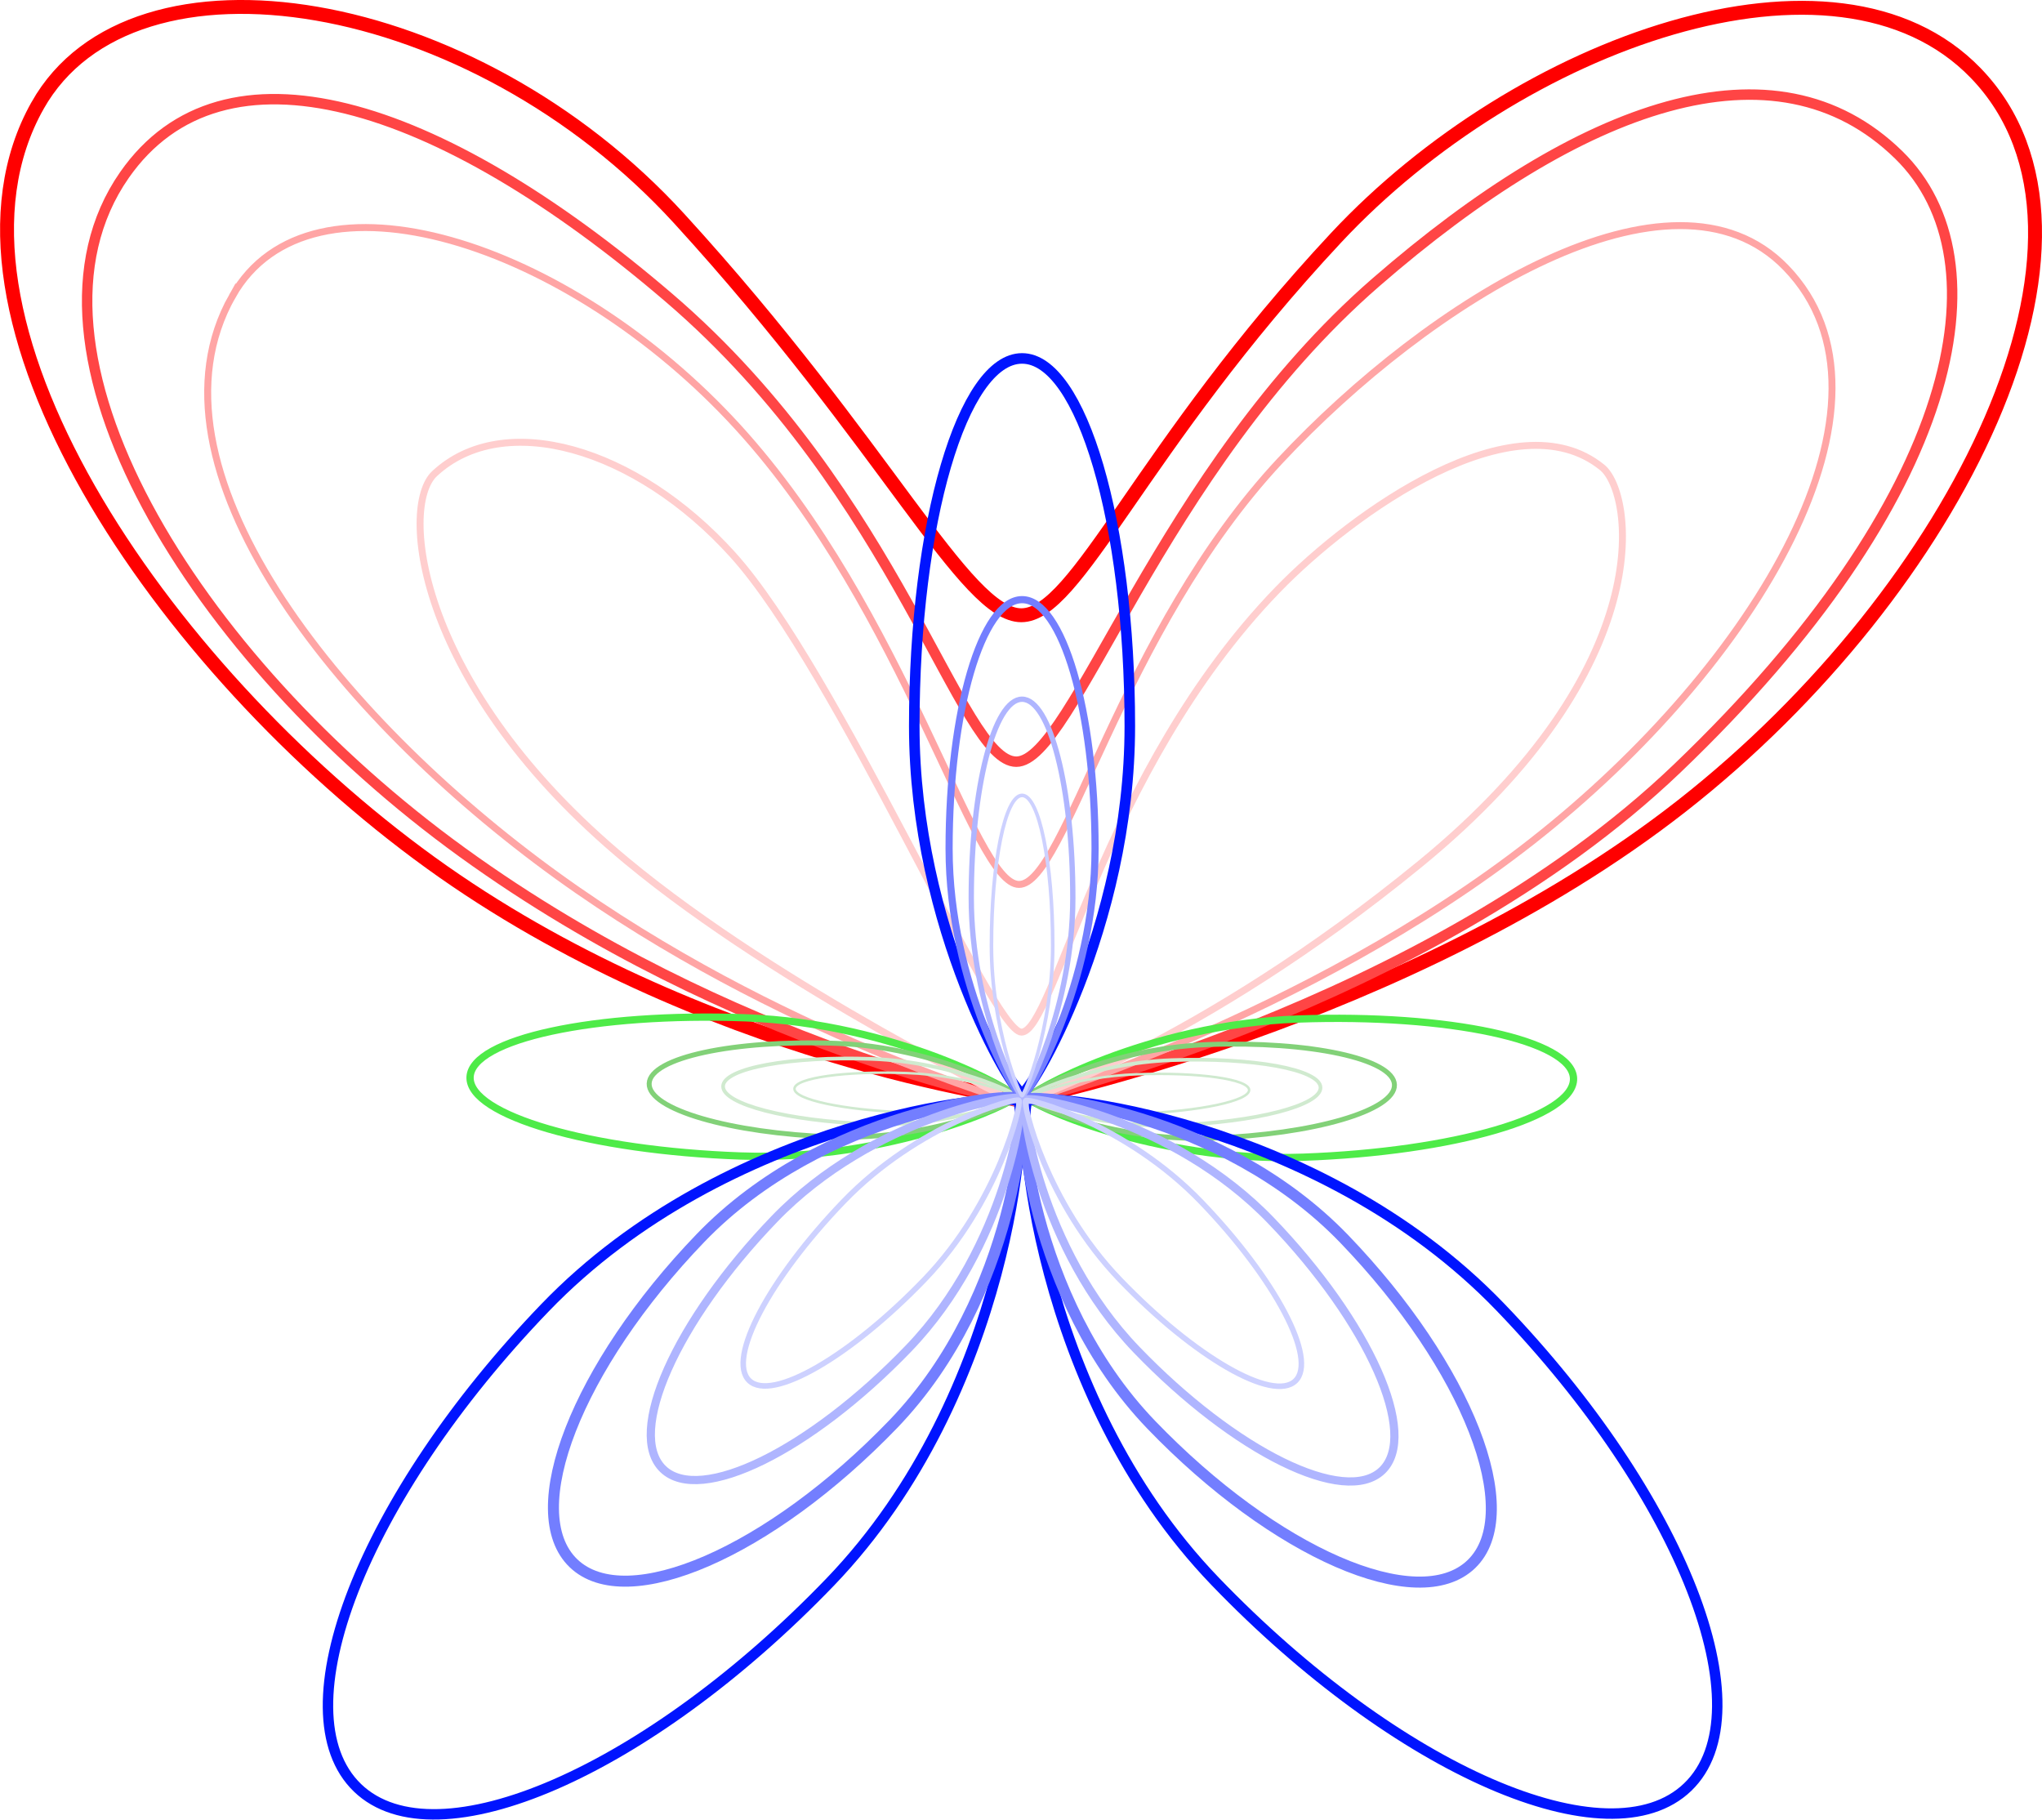
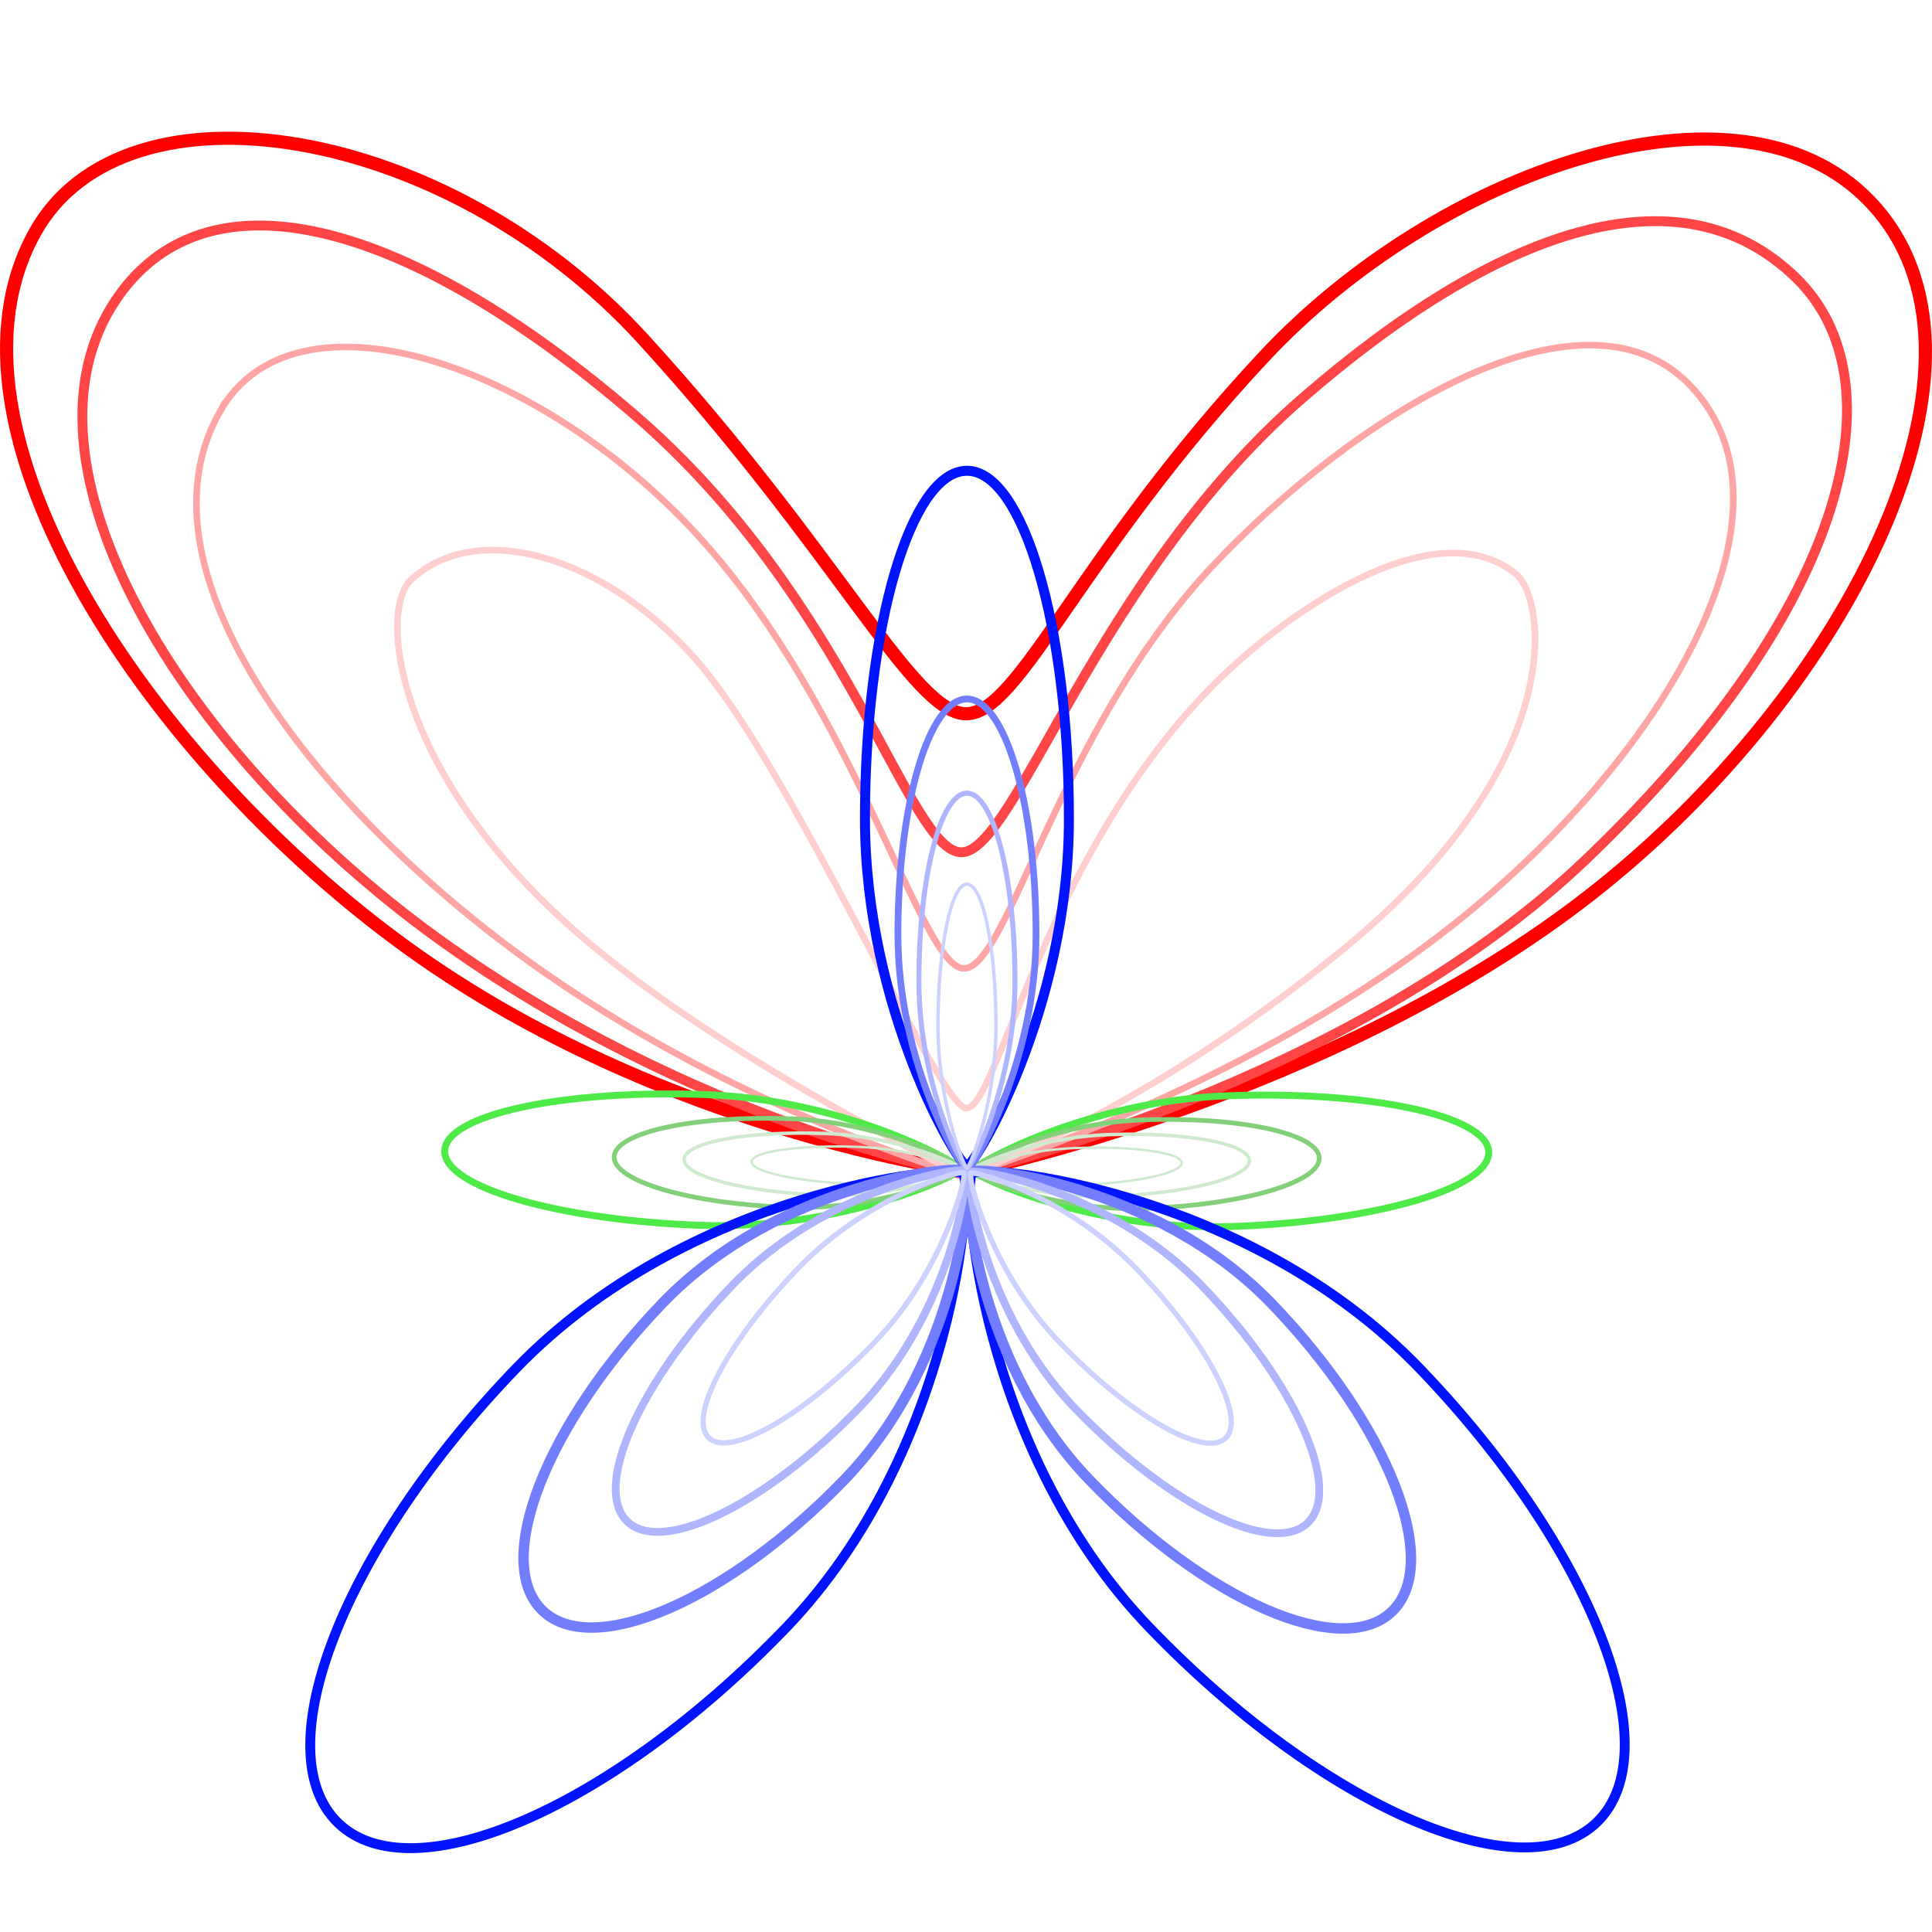
- <svg xmlns="http://www.w3.org/2000/svg" width="293.856" height="261.828" id="svg2" version="1.1">
+ <svg xmlns="http://www.w3.org/2000/svg" width="293.846" height="293.85" id="svg2" version="1.1">
  <defs id="defs4" />
-   <g id="layer1" transform="translate(-218.7177,-239.0259)">
-     <path style="fill:none;stroke:#ff0000;stroke-width:2;stroke-linecap:butt;stroke-linejoin:miter;stroke-miterlimit:4;stroke-opacity:1;stroke-dasharray:none" d="m 224.124,254.212 c 13.75,-24.385 62.58,-16.294 92.342,16.275 29.762,32.568 41.126,57.069 49.221,57.069 8.095,0 17.172,-24.199 45.311,-54.328 26.281,-28.14 71.93,-44.491 92.037,-23.69 22.688,23.471 -2.733,74.439 -42.234,105.408 -39.501,30.969 -94.76,42.275 -94.76,42.275 0,0 -46.478,-5.968 -85.352,-34.054 -38.874,-28.086 -73.465,-78.983 -56.565,-108.954 z" id="path3913-2" />
-     <path style="fill:none;stroke:#ff4545;stroke-width:1.5;stroke-linecap:butt;stroke-linejoin:miter;stroke-miterlimit:4;stroke-opacity:1;stroke-dasharray:none" d="m 236.624,264.212 c 14.178,-20.338 44.924,-11.019 78.413,17.703 32.976,28.283 41.84,66.712 49.935,66.712 8.095,0 20.626,-41.924 51.74,-68.971 29.495,-25.64 57.46,-35.74 75.251,-18.333 15.569,15.233 8.695,49.439 -31.877,88.265 -36.264,34.703 -94.866,48.011 -94.866,48.011 0,0 -41.014,-7.775 -79.888,-35.862 -38.874,-28.086 -66.122,-72.547 -48.708,-97.525 z" id="path3913-2-2" />
-     <path style="fill:none;stroke:#ffa5a5;stroke-width:1px;stroke-linecap:butt;stroke-linejoin:miter;stroke-opacity:1" d="m 252.143,281.648 c 11.223,-19.903 48.455,-7.761 72.748,18.822 24.292,26.583 33.859,65.82 40.467,65.82 6.607,0 14.6,-36.367 37.567,-60.96 21.451,-22.969 56.378,-44.768 72.79,-27.79 18.519,19.157 -4.272,57.26 -36.513,82.538 -32.241,25.278 -73.934,37.73 -73.934,37.73 0,0 -34.642,-9.845 -66.372,-32.769 -31.73,-22.925 -60.547,-58.929 -46.753,-83.392 z" id="path3913" />
-     <path style="fill:none;stroke:#ffcece;stroke-width:1px;stroke-linecap:butt;stroke-linejoin:miter;stroke-opacity:1" d="m 281.25,307.184 c 9.896,-9.231 28.951,-3.811 42.926,11.68 15.018,16.646 37.252,68.678 41.538,68.678 4.643,0 11.682,-37.65 36.853,-63.638 10.83,-11.182 34.185,-27.813 46.719,-17.612 4.53,3.687 8.407,28.689 -26.156,57.002 -31.693,25.962 -57.862,34.516 -57.862,34.516 0,0 -34.107,-16.452 -56.372,-34.912 C 278.761,337.912 276.125,311.964 281.25,307.184 z" id="path3913-4" />
-     <g id="g4237">
+   <g id="layer1" transform="translate(-218.7274,-206.998)">
+     <path style="fill:none;stroke:#ff0000;stroke-width:2;stroke-linecap:butt;stroke-linejoin:miter;stroke-miterlimit:4;stroke-opacity:1;stroke-dasharray:none" d="m 224.124,242.212 c 13.75,-24.385 62.58,-16.294 92.342,16.275 29.762,32.568 41.126,57.069 49.221,57.069 8.095,0 17.172,-24.199 45.311,-54.328 26.281,-28.14 71.93,-44.491 92.037,-23.69 22.688,23.471 -2.733,74.439 -42.234,105.408 -39.501,30.969 -94.76,42.275 -94.76,42.275 0,0 -46.478,-5.968 -85.352,-34.054 -38.874,-28.086 -73.465,-78.983 -56.565,-108.954 z" id="path3913-2" />
+     <path style="fill:none;stroke:#ff4545;stroke-width:1.5;stroke-linecap:butt;stroke-linejoin:miter;stroke-miterlimit:4;stroke-opacity:1;stroke-dasharray:none" d="m 236.624,252.212 c 14.178,-20.338 44.924,-11.019 78.413,17.703 32.976,28.283 41.84,66.712 49.935,66.712 8.095,0 20.626,-41.924 51.74,-68.971 29.495,-25.64 57.46,-35.74 75.251,-18.333 15.569,15.233 8.695,49.439 -31.877,88.265 -36.264,34.703 -94.866,48.011 -94.866,48.011 0,0 -41.014,-7.775 -79.888,-35.862 -38.874,-28.086 -66.122,-72.547 -48.708,-97.525 z" id="path3913-2-2" />
+     <path style="fill:none;stroke:#ffa5a5;stroke-width:1px;stroke-linecap:butt;stroke-linejoin:miter;stroke-opacity:1" d="m 252.143,269.648 c 11.223,-19.903 48.455,-7.761 72.748,18.822 24.292,26.583 33.859,65.82 40.467,65.82 6.607,0 14.6,-36.367 37.567,-60.96 21.451,-22.969 56.378,-44.768 72.79,-27.79 18.519,19.157 -4.272,57.26 -36.513,82.538 -32.241,25.278 -73.934,37.73 -73.934,37.73 0,0 -34.642,-9.845 -66.372,-32.769 -31.73,-22.925 -60.547,-58.929 -46.753,-83.392 z" id="path3913" />
+     <path style="fill:none;stroke:#ffcece;stroke-width:1px;stroke-linecap:butt;stroke-linejoin:miter;stroke-opacity:1" d="m 281.25,295.184 c 9.896,-9.231 28.951,-3.811 42.926,11.68 15.018,16.646 37.252,68.678 41.538,68.678 4.643,0 11.682,-37.65 36.853,-63.638 10.83,-11.182 34.185,-27.813 46.719,-17.612 4.53,3.687 8.407,28.689 -26.156,57.002 -31.693,25.962 -57.862,34.516 -57.862,34.516 0,0 -34.107,-16.452 -56.372,-34.912 C 278.761,325.912 276.125,299.964 281.25,295.184 z" id="path3913-4" />
+     <g id="g4237" transform="translate(0,-12)">
      <path id="path3061-7" d="m 325.988,385.48 c 21.688,0.774 38.94,10.625 38.914,11.344 -0.028,0.77 -17.936,9.314 -39.624,8.54 -21.688,-0.774 -39.11,-5.853 -38.914,-11.344 0.196,-5.491 17.936,-9.314 39.624,-8.54 z" style="fill:none;stroke:#4eeb48;stroke-width:1.048;stroke-miterlimit:4;stroke-opacity:1;stroke-dashoffset:0" />
      <path id="path3061-3-9" d="m 338.968,389.153 c 14.686,0.524 26.369,7.195 26.351,7.682 -0.019,0.521 -12.146,6.307 -26.832,5.783 -14.686,-0.524 -26.484,-3.963 -26.351,-7.682 0.133,-3.718 12.146,-6.307 26.832,-5.783 z" style="fill:none;stroke:#82d178;stroke-width:0.71;stroke-miterlimit:4;stroke-opacity:1;stroke-dashoffset:0" />
      <path id="path3061-3-5-0" d="m 344.164,391.394 c 11.721,0.418 21.068,5.103 21.056,5.441 -0.013,0.363 -9.669,4.345 -21.39,3.926 -11.721,-0.418 -21.148,-2.855 -21.056,-5.441 0.092,-2.587 9.669,-4.345 21.39,-3.926 z" style="fill:none;stroke:#d0eacf;stroke-width:0.529;stroke-miterlimit:4;stroke-opacity:1;stroke-dashoffset:0" />
      <path id="path3061-3-5-9-3" d="m 349.193,393.43 c 8.861,0.316 15.951,3.194 15.944,3.399 -0.008,0.219 -7.284,2.57 -16.146,2.253 -8.861,-0.316 -16,-1.838 -15.944,-3.399 0.056,-1.561 7.284,-2.57 16.146,-2.253 z" style="fill:none;stroke:#cfe9cf;stroke-width:0.357;stroke-miterlimit:4;stroke-opacity:1;stroke-dashoffset:0" />
    </g>
-     <path style="fill:none;stroke:#0014ff;stroke-width:1.5;stroke-miterlimit:4;stroke-opacity:1;stroke-dasharray:none;stroke-dashoffset:0" d="m 338.174,466.678 c 26.232,-27.253 28.514,-67.75 27.032,-69.176 -1.588,-1.529 -41.82,2.44 -68.052,29.692 -26.232,27.253 -38.315,58.184 -26.987,69.087 11.327,10.903 41.775,-2.351 68.007,-29.603 z" id="path3061-2-9" />
-     <g transform="matrix(-1,0,0,1,731.5222,0.1764703)" id="g4237-4">
+     <path style="fill:none;stroke:#0014ff;stroke-width:1.5;stroke-miterlimit:4;stroke-opacity:1;stroke-dasharray:none;stroke-dashoffset:0" d="m 338.174,454.678 c 26.232,-27.253 28.514,-67.75 27.032,-69.176 -1.588,-1.529 -41.82,2.44 -68.052,29.692 -26.232,27.253 -38.315,58.184 -26.987,69.087 11.327,10.903 41.775,-2.351 68.007,-29.603 z" id="path3061-2-9" />
+     <g transform="matrix(-1,0,0,1,731.5222,-11.82353)" id="g4237-4">
      <path id="path3061-7-7" d="m 325.988,385.48 c 21.688,0.774 38.94,10.625 38.914,11.344 -0.028,0.77 -17.936,9.314 -39.624,8.54 -21.688,-0.774 -39.11,-5.853 -38.914,-11.344 0.196,-5.491 17.936,-9.314 39.624,-8.54 z" style="fill:none;stroke:#4eeb48;stroke-width:1.048;stroke-miterlimit:4;stroke-opacity:1;stroke-dashoffset:0" />
      <path id="path3061-3-9-6" d="m 338.968,389.153 c 14.686,0.524 26.369,7.195 26.351,7.682 -0.019,0.521 -12.146,6.307 -26.832,5.783 -14.686,-0.524 -26.484,-3.963 -26.351,-7.682 0.133,-3.718 12.146,-6.307 26.832,-5.783 z" style="fill:none;stroke:#82d178;stroke-width:0.71;stroke-miterlimit:4;stroke-opacity:1;stroke-dashoffset:0" />
      <path id="path3061-3-5-0-8" d="m 344.164,391.394 c 11.721,0.418 21.068,5.103 21.056,5.441 -0.013,0.363 -9.669,4.345 -21.39,3.926 -11.721,-0.418 -21.148,-2.855 -21.056,-5.441 0.092,-2.587 9.669,-4.345 21.39,-3.926 z" style="fill:none;stroke:#d0eacf;stroke-width:0.529;stroke-miterlimit:4;stroke-opacity:1;stroke-dashoffset:0" />
      <path id="path3061-3-5-9-3-1" d="m 349.193,393.43 c 8.861,0.316 15.951,3.194 15.944,3.399 -0.008,0.219 -7.284,2.57 -16.146,2.253 -8.861,-0.316 -16,-1.838 -15.944,-3.399 0.056,-1.561 7.284,-2.57 16.146,-2.253 z" style="fill:none;stroke:#cfe9cf;stroke-width:0.357;stroke-miterlimit:4;stroke-opacity:1;stroke-dashoffset:0" />
    </g>
-     <path style="fill:none;stroke:#737eff;stroke-width:1.585;stroke-miterlimit:4;stroke-opacity:1;stroke-dashoffset:0" d="m 347.292,443.915 c 17.763,-18.454 19.279,-45.817 18.275,-46.783 -1.076,-1.035 -28.289,1.592 -46.052,20.046 -17.763,18.455 -25.945,39.4 -18.275,46.783 7.67,7.383 28.289,-1.592 46.052,-20.046 z" id="path3061-3-2-0" />
-     <path style="fill:none;stroke:#0014ff;stroke-width:1.5;stroke-miterlimit:4;stroke-opacity:1;stroke-dasharray:none;stroke-dashoffset:0" d="m 393.583,466.568 c -26.232,-27.253 -28.47,-67.66 -26.987,-69.087 1.588,-1.529 41.775,2.351 68.007,29.603 26.232,27.253 38.315,58.184 26.987,69.087 -11.327,10.903 -41.775,-2.351 -68.007,-29.603 z" id="path3061-2" />
-     <path style="fill:none;stroke:#737eff;stroke-width:1.585;stroke-miterlimit:4;stroke-opacity:1;stroke-dashoffset:0" d="m 384.398,444.05 c -17.763,-18.454 -19.279,-45.817 -18.275,-46.783 1.076,-1.035 28.289,1.592 46.052,20.046 17.763,18.455 25.945,39.4 18.275,46.783 -7.67,7.383 -28.289,-1.592 -46.052,-20.046 z" id="path3061-3-2" />
-     <path style="fill:none;stroke:#0014ff;stroke-width:1.518;stroke-miterlimit:4;stroke-opacity:1;stroke-dashoffset:0" d="m 381.306,343.489 c 0,29.209 -14.389,52.888 -15.51,52.888 -1.201,0 -15.51,-23.679 -15.51,-52.888 0,-29.209 6.944,-52.888 15.51,-52.888 8.566,0 15.51,23.679 15.51,52.888 z" id="path3061" />
-     <path style="fill:none;stroke:#737eff;stroke-width:1.028;stroke-miterlimit:4;stroke-opacity:1;stroke-dashoffset:0" d="m 376.304,361.125 c 0,19.78 -9.744,35.814 -10.503,35.814 -0.813,0 -10.503,-16.035 -10.503,-35.814 0,-19.78 4.702,-35.814 10.503,-35.814 5.801,0 10.503,16.034 10.503,35.814 z" id="path3061-3" />
-     <path style="fill:none;stroke:#afb5ff;stroke-width:1.181;stroke-miterlimit:4;stroke-opacity:1;stroke-dashoffset:0" d="m 349.47,433.048 c 14.177,-14.728 16.705,-35.297 16.007,-35.969 -0.748,-0.72 -21.156,2.639 -35.333,17.367 -14.177,14.728 -21.343,30.833 -16.007,35.969 5.337,5.137 21.156,-2.639 35.333,-17.367 z" id="path3061-3-5-7-2" />
-     <path style="fill:none;stroke:#afb5ff;stroke-width:1.181;stroke-miterlimit:4;stroke-opacity:1;stroke-dashoffset:0" d="m 382.286,433.251 c -14.177,-14.728 -16.705,-35.297 -16.007,-35.969 0.748,-0.72 21.156,2.639 35.333,17.367 14.177,14.728 21.343,30.833 16.007,35.969 -5.337,5.137 -21.156,-2.639 -35.333,-17.367 z" id="path3061-3-5-7" />
-     <path style="fill:none;stroke:#afb5ff;stroke-width:0.766;stroke-miterlimit:4;stroke-opacity:1;stroke-dashoffset:0" d="m 373.102,368.221 c 0,15.786 -6.779,28.583 -7.307,28.583 -0.566,0 -7.307,-12.797 -7.307,-28.583 0,-15.786 3.272,-28.583 7.307,-28.583 4.036,0 7.307,12.797 7.307,28.583 z" id="path3061-3-5" />
-     <path style="fill:none;stroke:#cdd1ff;stroke-width:0.797;stroke-miterlimit:4;stroke-opacity:1;stroke-dashoffset:0" d="m 379.898,423.18 c -10.718,-11.135 -13.998,-25.368 -13.577,-25.773 0.451,-0.435 14.519,3.415 25.236,14.55 10.718,11.135 16.796,22.674 13.577,25.773 -3.22,3.099 -14.518,-3.415 -25.236,-14.55 z" id="path3061-3-5-9-0" />
-     <path style="fill:none;stroke:#cdd1ff;stroke-width:0.517;stroke-miterlimit:4;stroke-opacity:1;stroke-dashoffset:0" d="m 370.21,375.084 c 0,11.934 -4.09,21.609 -4.409,21.609 -0.341,0 -4.409,-9.675 -4.409,-21.609 0,-11.934 1.974,-21.609 4.409,-21.609 2.435,0 4.409,9.675 4.409,21.609 z" id="path3061-3-5-9" />
-     <path style="fill:none;stroke:#cdd1ff;stroke-width:0.797;stroke-miterlimit:4;stroke-opacity:1;stroke-dashoffset:0" d="m 351.769,423.133 c 10.718,-11.135 13.998,-25.368 13.577,-25.773 -0.451,-0.435 -14.519,3.415 -25.236,14.55 -10.718,11.135 -16.796,22.674 -13.577,25.773 3.22,3.099 14.518,-3.415 25.236,-14.55 z" id="path3061-3-5-9-0-5" />
+     <path style="fill:none;stroke:#737eff;stroke-width:1.585;stroke-miterlimit:4;stroke-opacity:1;stroke-dashoffset:0" d="m 347.292,431.915 c 17.763,-18.454 19.279,-45.817 18.275,-46.783 -1.076,-1.035 -28.289,1.592 -46.052,20.046 -17.763,18.455 -25.945,39.4 -18.275,46.783 7.67,7.383 28.289,-1.592 46.052,-20.046 z" id="path3061-3-2-0" />
+     <path style="fill:none;stroke:#0014ff;stroke-width:1.5;stroke-miterlimit:4;stroke-opacity:1;stroke-dasharray:none;stroke-dashoffset:0" d="m 393.583,454.568 c -26.232,-27.253 -28.47,-67.66 -26.987,-69.087 1.588,-1.529 41.775,2.351 68.007,29.603 26.232,27.253 38.315,58.184 26.987,69.087 -11.327,10.903 -41.775,-2.351 -68.007,-29.603 z" id="path3061-2" />
+     <path style="fill:none;stroke:#737eff;stroke-width:1.585;stroke-miterlimit:4;stroke-opacity:1;stroke-dashoffset:0" d="m 384.398,432.05 c -17.763,-18.454 -19.279,-45.817 -18.275,-46.783 1.076,-1.035 28.289,1.592 46.052,20.046 17.763,18.455 25.945,39.4 18.275,46.783 -7.67,7.383 -28.289,-1.592 -46.052,-20.046 z" id="path3061-3-2" />
+     <path style="fill:none;stroke:#0014ff;stroke-width:1.518;stroke-miterlimit:4;stroke-opacity:1;stroke-dashoffset:0" d="m 381.306,331.489 c 0,29.209 -14.389,52.888 -15.51,52.888 -1.201,0 -15.51,-23.679 -15.51,-52.888 0,-29.209 6.944,-52.888 15.51,-52.888 8.566,0 15.51,23.679 15.51,52.888 z" id="path3061" />
+     <path style="fill:none;stroke:#737eff;stroke-width:1.028;stroke-miterlimit:4;stroke-opacity:1;stroke-dashoffset:0" d="m 376.304,349.125 c 0,19.78 -9.744,35.814 -10.503,35.814 -0.813,0 -10.503,-16.035 -10.503,-35.814 0,-19.78 4.702,-35.814 10.503,-35.814 5.801,0 10.503,16.034 10.503,35.814 z" id="path3061-3" />
+     <path style="fill:none;stroke:#afb5ff;stroke-width:1.181;stroke-miterlimit:4;stroke-opacity:1;stroke-dashoffset:0" d="m 349.47,421.048 c 14.177,-14.728 16.705,-35.297 16.007,-35.969 -0.748,-0.72 -21.156,2.639 -35.333,17.367 -14.177,14.728 -21.343,30.833 -16.007,35.969 5.337,5.137 21.156,-2.639 35.333,-17.367 z" id="path3061-3-5-7-2" />
+     <path style="fill:none;stroke:#afb5ff;stroke-width:1.181;stroke-miterlimit:4;stroke-opacity:1;stroke-dashoffset:0" d="m 382.286,421.251 c -14.177,-14.728 -16.705,-35.297 -16.007,-35.969 0.748,-0.72 21.156,2.639 35.333,17.367 14.177,14.728 21.343,30.833 16.007,35.969 -5.337,5.137 -21.156,-2.639 -35.333,-17.367 z" id="path3061-3-5-7" />
+     <path style="fill:none;stroke:#afb5ff;stroke-width:0.766;stroke-miterlimit:4;stroke-opacity:1;stroke-dashoffset:0" d="m 373.102,356.221 c 0,15.786 -6.779,28.583 -7.307,28.583 -0.566,0 -7.307,-12.797 -7.307,-28.583 0,-15.786 3.272,-28.583 7.307,-28.583 4.036,0 7.307,12.797 7.307,28.583 z" id="path3061-3-5" />
+     <path style="fill:none;stroke:#cdd1ff;stroke-width:0.797;stroke-miterlimit:4;stroke-opacity:1;stroke-dashoffset:0" d="m 379.898,411.18 c -10.718,-11.135 -13.998,-25.368 -13.577,-25.773 0.451,-0.435 14.519,3.415 25.236,14.55 10.718,11.135 16.796,22.674 13.577,25.773 -3.22,3.099 -14.518,-3.415 -25.236,-14.55 z" id="path3061-3-5-9-0" />
+     <path style="fill:none;stroke:#cdd1ff;stroke-width:0.517;stroke-miterlimit:4;stroke-opacity:1;stroke-dashoffset:0" d="m 370.21,363.084 c 0,11.934 -4.09,21.609 -4.409,21.609 -0.341,0 -4.409,-9.675 -4.409,-21.609 0,-11.934 1.974,-21.609 4.409,-21.609 2.435,0 4.409,9.675 4.409,21.609 z" id="path3061-3-5-9" />
+     <path style="fill:none;stroke:#cdd1ff;stroke-width:0.797;stroke-miterlimit:4;stroke-opacity:1;stroke-dashoffset:0" d="m 351.769,411.133 c 10.718,-11.135 13.998,-25.368 13.577,-25.773 -0.451,-0.435 -14.519,3.415 -25.236,14.55 -10.718,11.135 -16.796,22.674 -13.577,25.773 3.22,3.099 14.518,-3.415 25.236,-14.55 z" id="path3061-3-5-9-0-5" />
  </g>
</svg>
